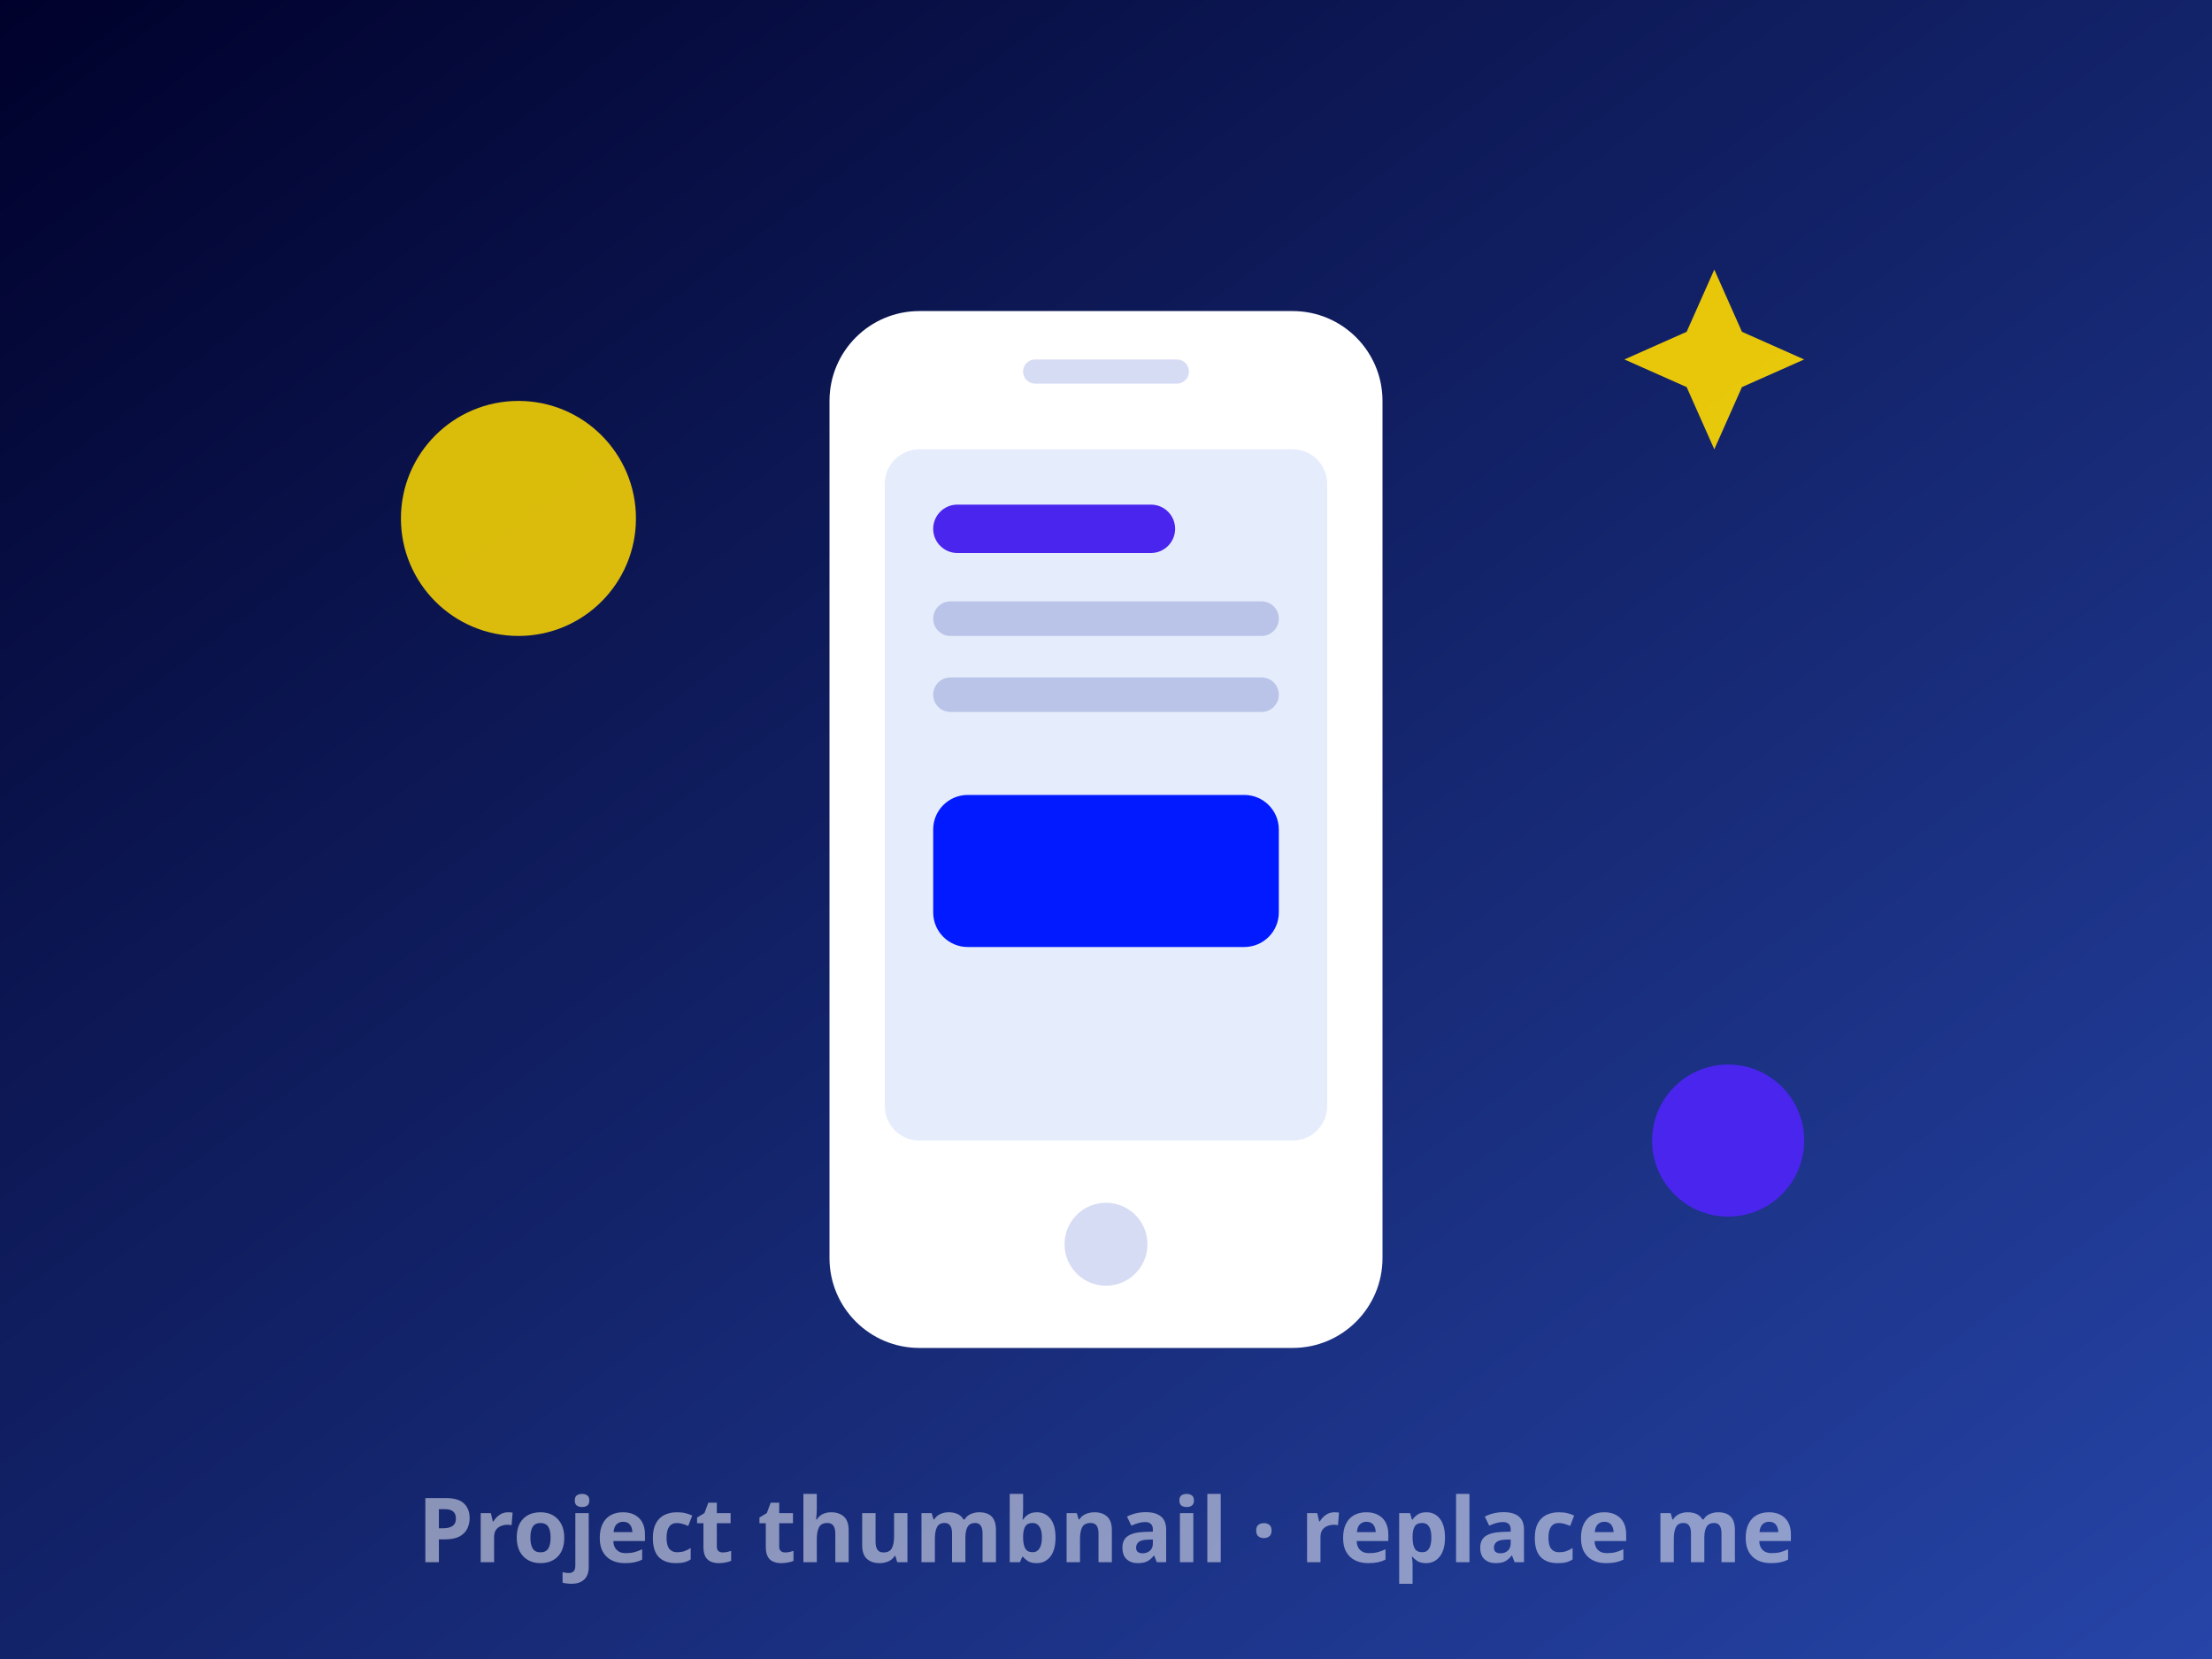
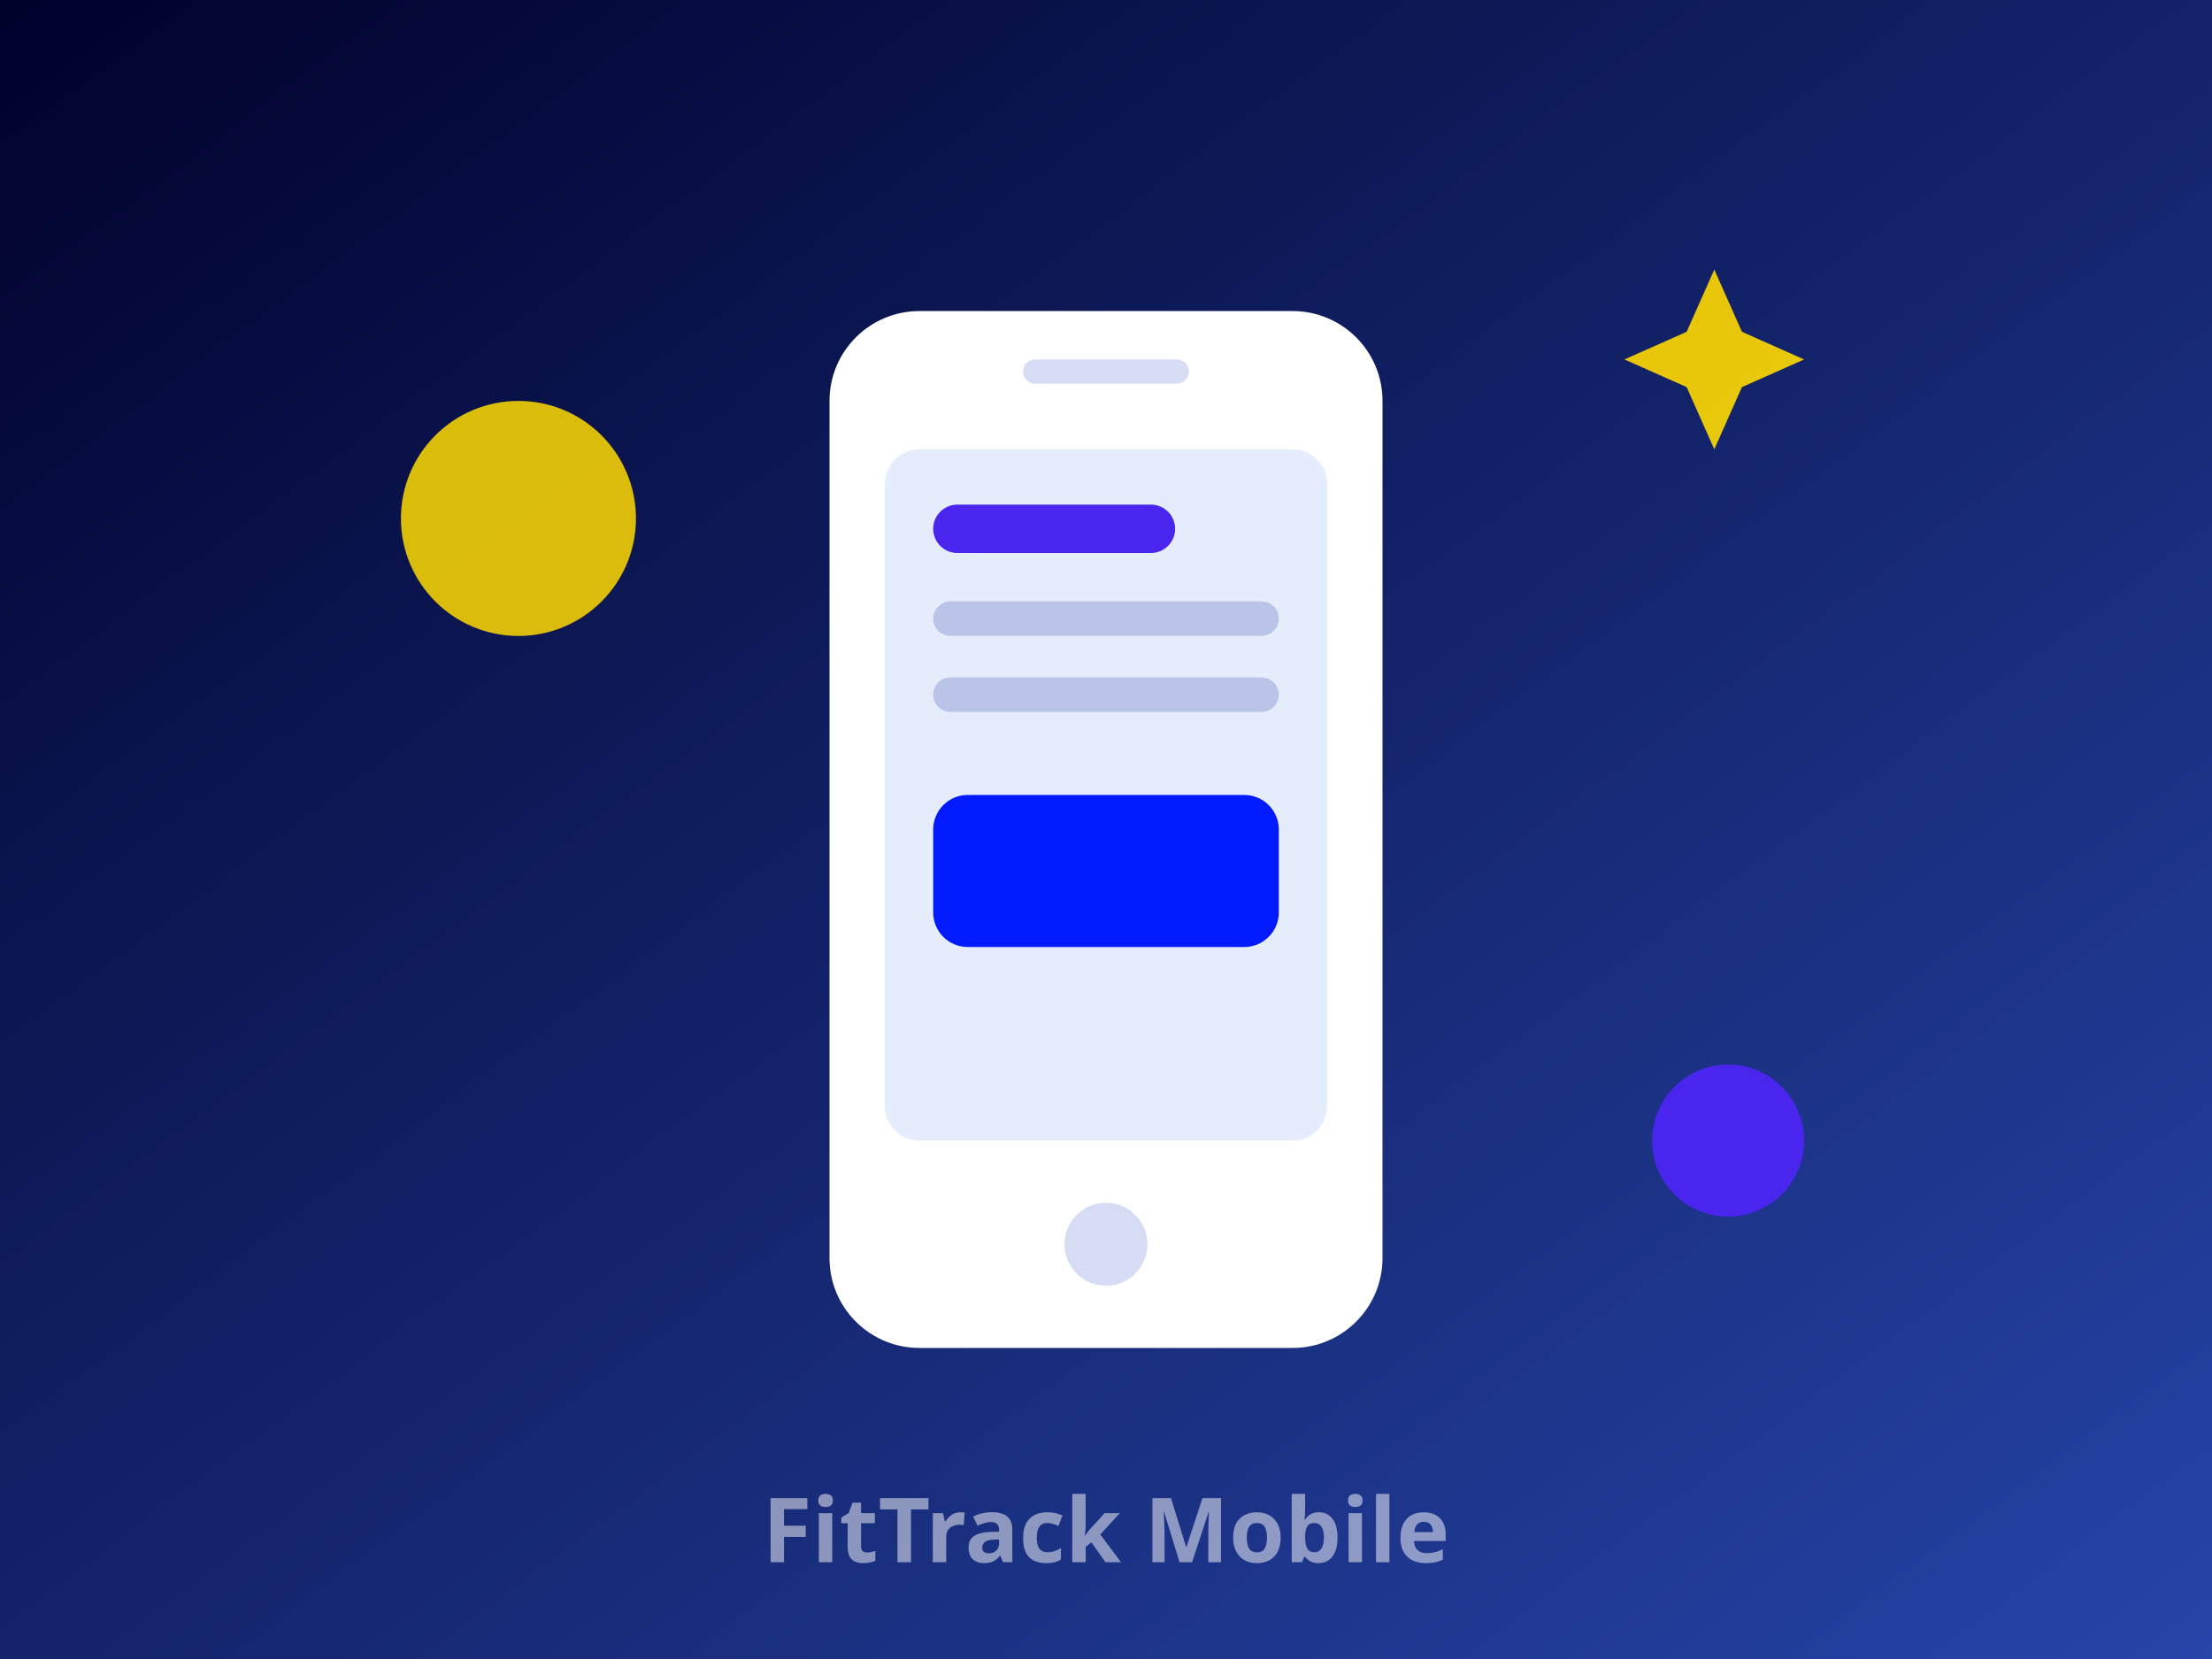
<svg xmlns="http://www.w3.org/2000/svg" viewBox="0 0 640 480" role="img" aria-label="Placeholder project thumbnail: mobile app">
  <defs>
    <linearGradient id="p4" x1="0" y1="0" x2="1" y2="1">
      <stop offset="0" stop-color="#00012b" />
      <stop offset="1" stop-color="#2645a8" />
    </linearGradient>
  </defs>
  <rect width="640" height="480" fill="url(#p4)" />
  <rect x="240" y="90" width="160" height="300" rx="26" fill="#ffffff" />
  <rect x="256" y="130" width="128" height="200" rx="10" fill="#e5ecfb" />
  <rect x="270" y="146" width="70" height="14" rx="7" fill="#4a25ed" />
  <rect x="270" y="174" width="100" height="10" rx="5" fill="#b9c4e8" />
  <rect x="270" y="196" width="100" height="10" rx="5" fill="#b9c4e8" />
  <rect x="270" y="230" width="100" height="44" rx="10" fill="#011aff" />
  <circle cx="320" cy="360" r="12" fill="#d7dcf5" />
  <rect x="296" y="104" width="48" height="7" rx="3.5" fill="#d7dcf5" />
  <circle cx="150" cy="150" r="34" fill="#ffd900" opacity="0.85" />
  <circle cx="500" cy="330" r="22" fill="#4a25ed" />
  <path d="M496 78l8 18 18 8-18 8-8 18-8-18-18-8 18-8z" fill="#ffd900" opacity="0.9" />
-   <text x="320" y="452" text-anchor="middle" font-family="Poppins, Segoe UI, sans-serif" font-size="26" font-weight="600" fill="#ffffff" opacity="0.5">Project thumbnail · replace me</text>
+   <text x="320" y="452" text-anchor="middle" font-family="Poppins, Segoe UI, sans-serif" font-size="26" font-weight="600" fill="#ffffff" opacity="0.5">FitTrack Mobile</text>
</svg>
